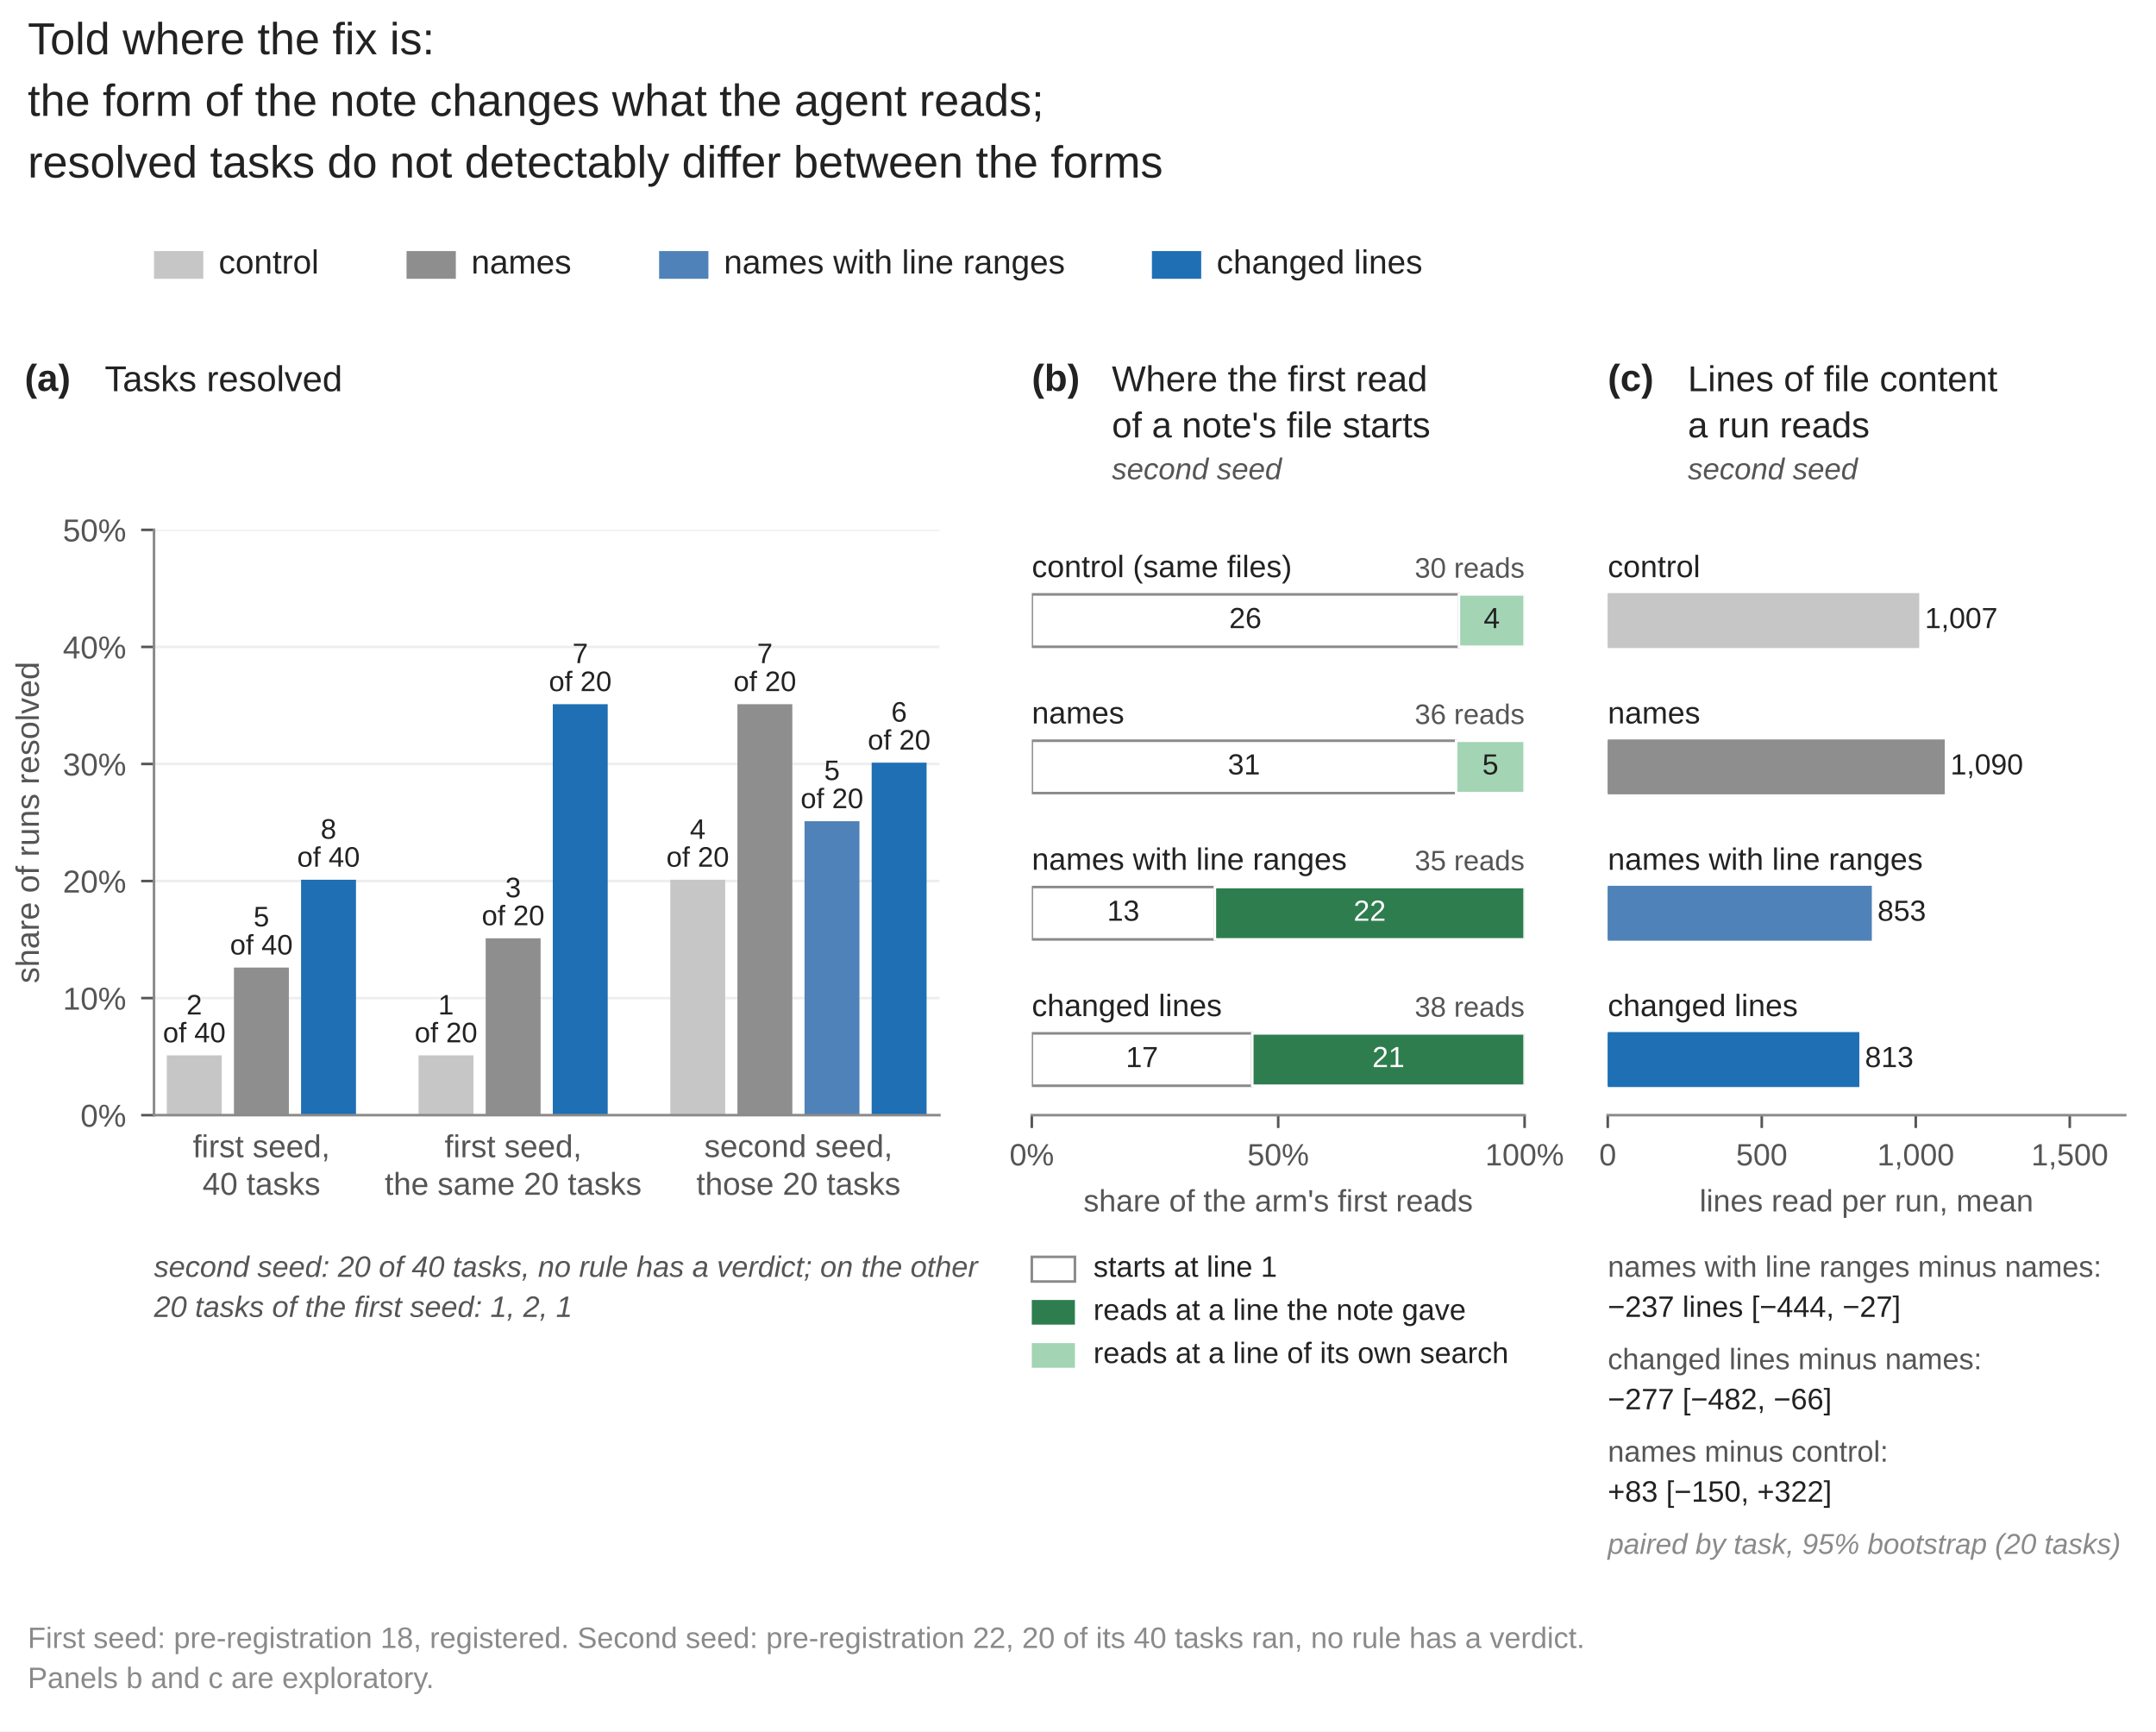
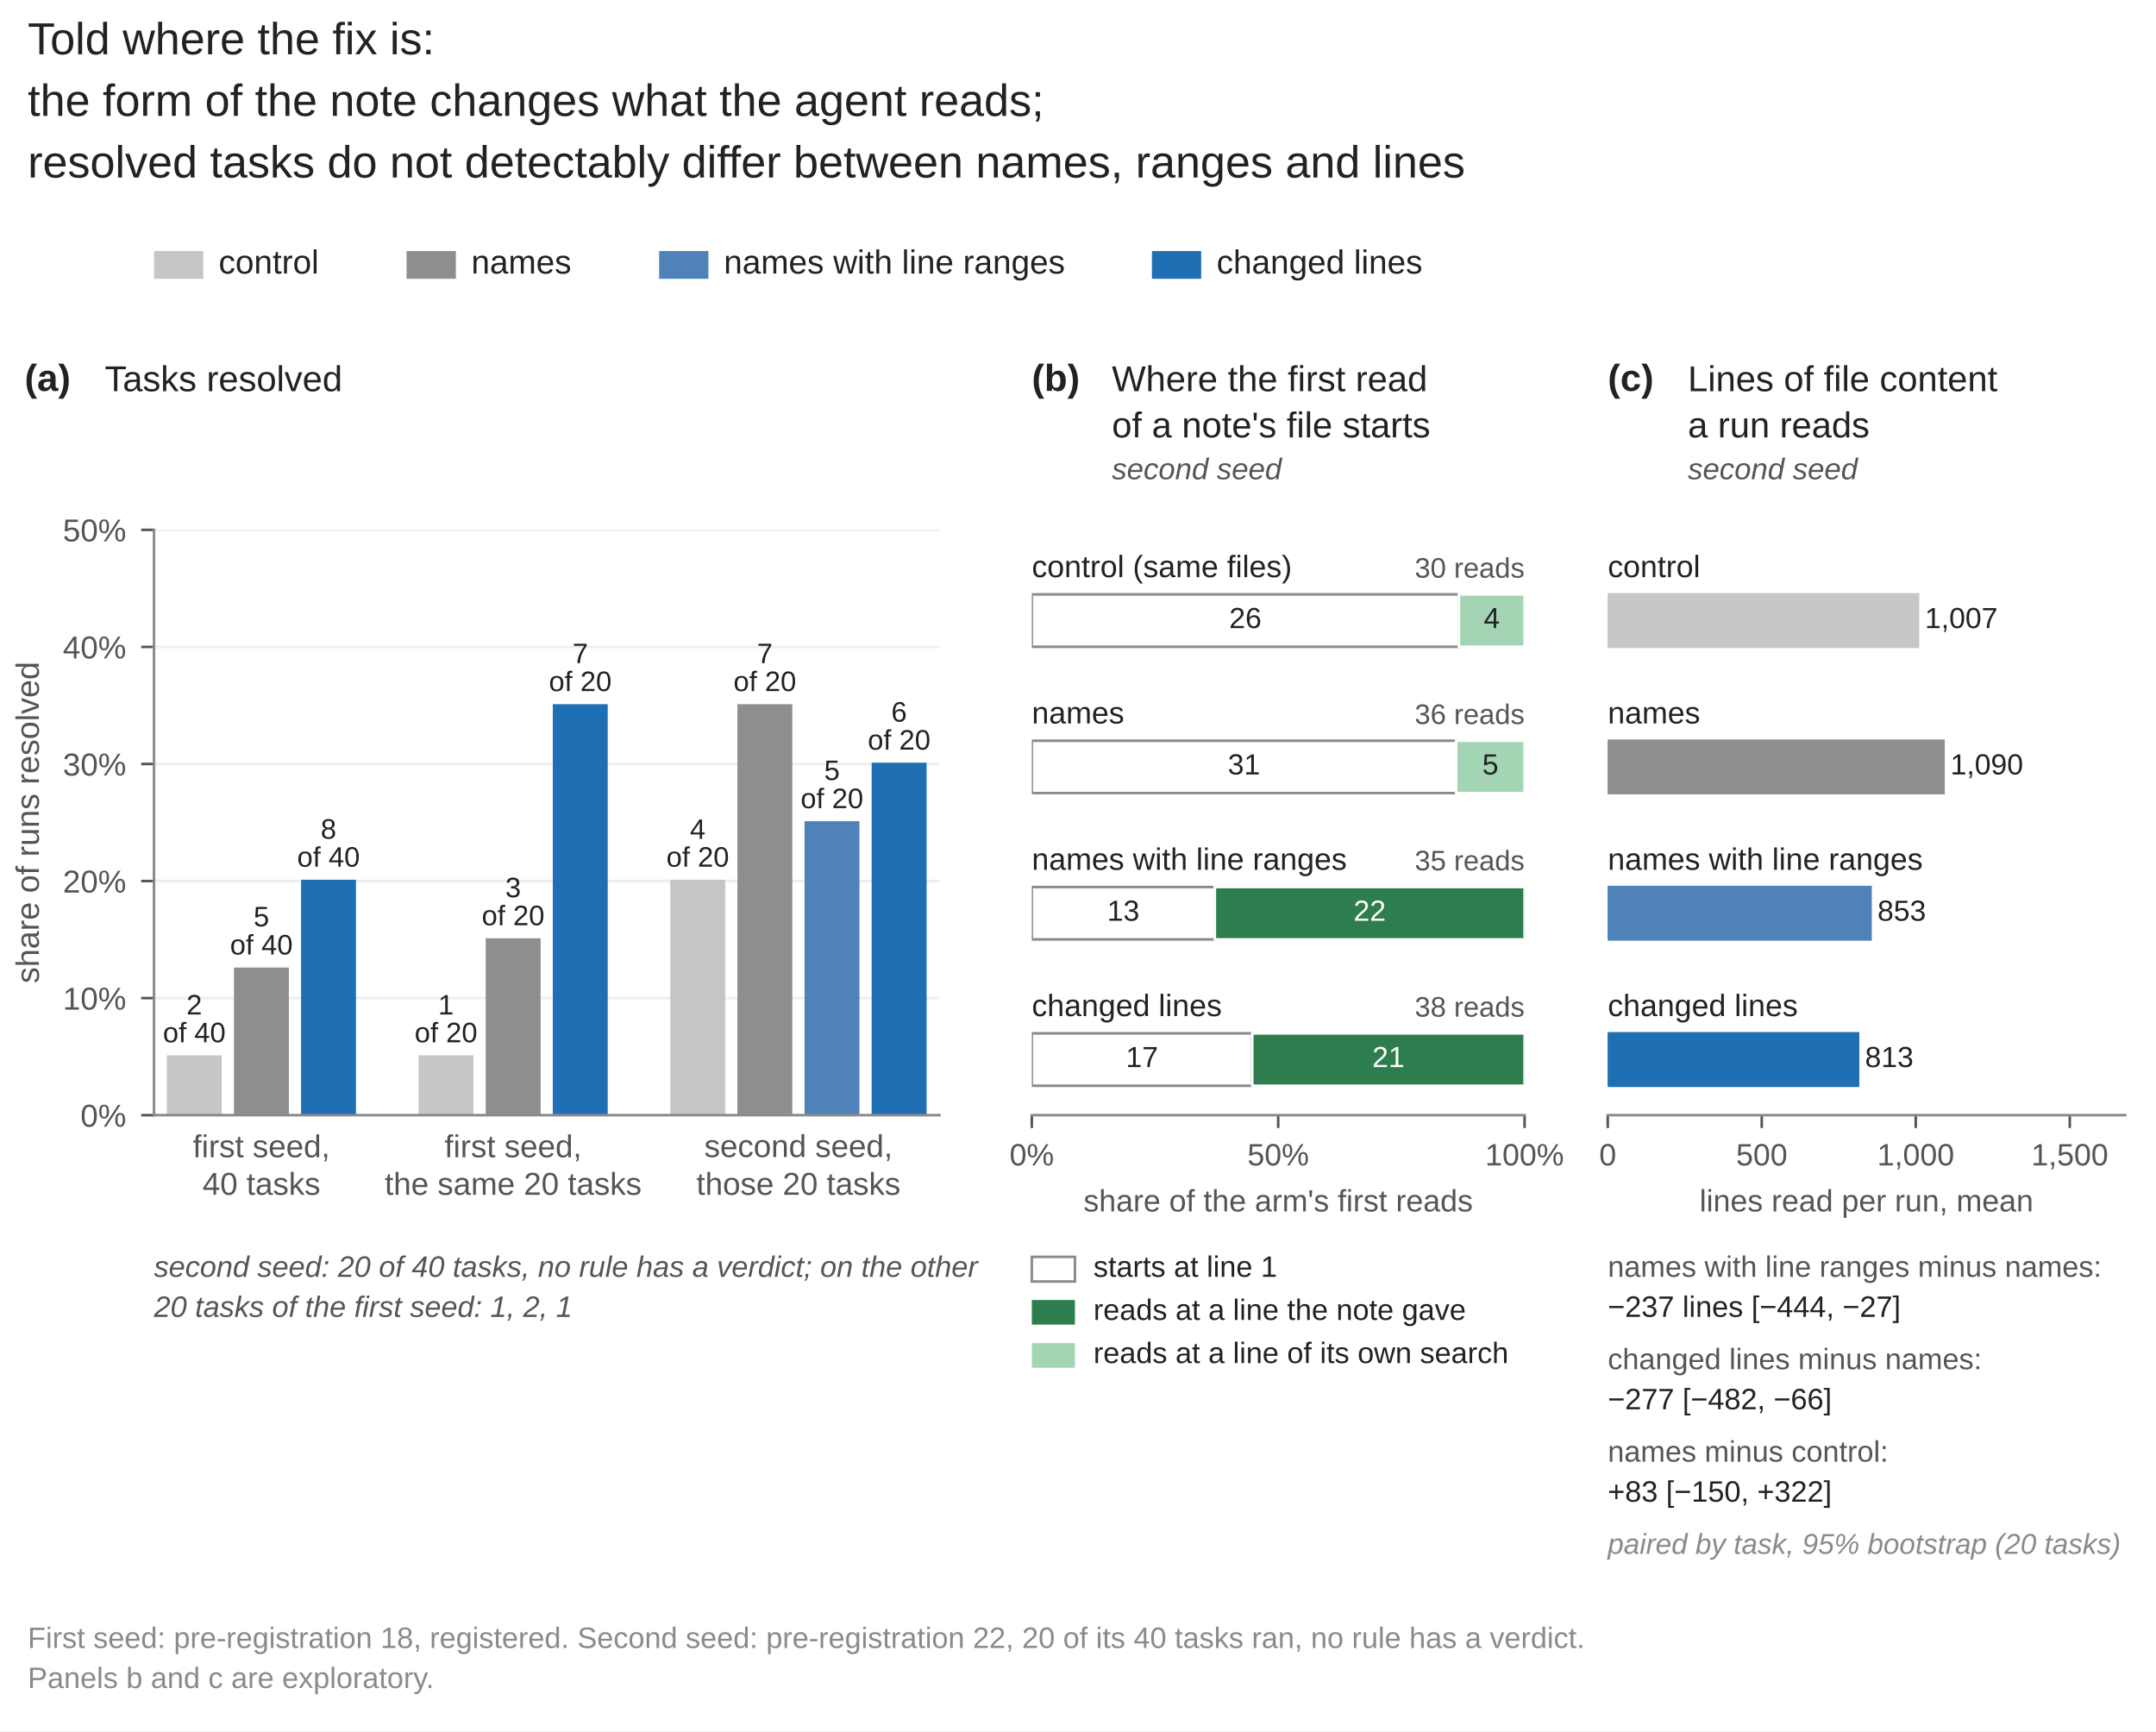
<svg xmlns="http://www.w3.org/2000/svg" xmlns:xlink="http://www.w3.org/1999/xlink" width="504pt" height="404.64pt" viewBox="0 0 504 404.64" version="1.1">
  <defs>
    <style type="text/css">*{stroke-linejoin: round; stroke-linecap: butt}</style>
  </defs>
  <g id="figure_1">
    <g id="patch_1">
      <path d="M 0 404.64  L 504 404.64  L 504 0  L 0 0  z " style="fill: #ffffff" />
    </g>
    <g id="axes_1">
      <g id="patch_2">
-         <path d="M 36 58.68  L 47.52 58.68  L 47.52 65.16  L 36 65.16  z " clip-path="url(#p96b8219323)" style="fill: #c6c6c6" />
+         <path d="M 36 58.68  L 47.52 58.68  L 47.52 65.16  L 36 65.16  z " clip-path="url(#p966fe14a91)" style="fill: #c6c6c6" />
      </g>
      <g id="patch_3">
-         <path d="M 95.04 58.68  L 106.56 58.68  L 106.56 65.16  L 95.04 65.16  z " clip-path="url(#p96b8219323)" style="fill: #8e8e8e" />
+         <path d="M 95.04 58.68  L 106.56 58.68  L 106.56 65.16  L 95.04 65.16  z " clip-path="url(#p966fe14a91)" style="fill: #8e8e8e" />
      </g>
      <g id="patch_4">
-         <path d="M 154.08 58.68  L 165.6 58.68  L 165.6 65.16  L 154.08 65.16  z " clip-path="url(#p96b8219323)" style="fill: #4f82b8" />
+         <path d="M 154.08 58.68  L 165.6 58.68  L 165.6 65.16  L 154.08 65.16  z " clip-path="url(#p966fe14a91)" style="fill: #4f82b8" />
      </g>
      <g id="patch_5">
-         <path d="M 269.28 58.68  L 280.8 58.68  L 280.8 65.16  L 269.28 65.16  z " clip-path="url(#p96b8219323)" style="fill: #1f6fb4" />
+         <path d="M 269.28 58.68  L 280.8 58.68  L 280.8 65.16  L 269.28 65.16  z " clip-path="url(#p966fe14a91)" style="fill: #1f6fb4" />
      </g>
      <g id="patch_6">
-         <path d="M 241.2 293.76  L 251.28 293.76  L 251.28 299.52  L 241.2 299.52  z " clip-path="url(#p96b8219323)" style="fill: #ffffff; stroke: #8a8a8a; stroke-width: 0.6; stroke-linejoin: miter" />
+         <path d="M 241.2 293.76  L 251.28 293.76  L 251.28 299.52  L 241.2 299.52  z " clip-path="url(#p966fe14a91)" style="fill: #ffffff; stroke: #8a8a8a; stroke-width: 0.6; stroke-linejoin: miter" />
      </g>
      <g id="patch_7">
-         <path d="M 241.2 303.84  L 251.28 303.84  L 251.28 309.6  L 241.2 309.6  z " clip-path="url(#p96b8219323)" style="fill: #2e7d4f" />
+         <path d="M 241.2 303.84  L 251.28 303.84  L 251.28 309.6  L 241.2 309.6  z " clip-path="url(#p966fe14a91)" style="fill: #2e7d4f" />
      </g>
      <g id="patch_8">
-         <path d="M 241.2 313.92  L 251.28 313.92  L 251.28 319.68  L 241.2 319.68  z " clip-path="url(#p96b8219323)" style="fill: #a3d4b4" />
+         <path d="M 241.2 313.92  L 251.28 313.92  L 251.28 319.68  L 241.2 319.68  z " clip-path="url(#p966fe14a91)" style="fill: #a3d4b4" />
      </g>
      <g id="text_1">
        <text style="font-size: 10.5px; font-family: 'Arial', 'Helvetica', 'DejaVu Sans', sans-serif; text-anchor: start; fill: #222222" x="6.48" y="12.684" transform="rotate(-0 6.48 12.68429)">Told where the fix is:</text>
      </g>
      <g id="text_2">
        <text style="font-size: 10.5px; font-family: 'Arial', 'Helvetica', 'DejaVu Sans', sans-serif; text-anchor: start; fill: #222222" x="6.48" y="27.084" transform="rotate(-0 6.48 27.08429)">the form of the note changes what the agent reads;</text>
      </g>
      <g id="text_3">
-         <text style="font-size: 10.5px; font-family: 'Arial', 'Helvetica', 'DejaVu Sans', sans-serif; text-anchor: start; fill: #222222" x="6.48" y="41.484" transform="rotate(-0 6.48 41.48429)">resolved tasks do not detectably differ between the forms</text>
+         <text style="font-size: 10.5px; font-family: 'Arial', 'Helvetica', 'DejaVu Sans', sans-serif; text-anchor: start; fill: #222222" x="6.48" y="41.484" transform="rotate(-0 6.48 41.48429)">resolved tasks do not detectably differ between names, ranges and lines</text>
      </g>
      <g id="text_4">
        <text style="font-size: 7.8px; font-family: 'Arial', 'Helvetica', 'DejaVu Sans', sans-serif; text-anchor: start; fill: #222222" x="51.12" y="63.939" transform="rotate(-0 51.12 63.93856)">control</text>
      </g>
      <g id="text_5">
        <text style="font-size: 7.8px; font-family: 'Arial', 'Helvetica', 'DejaVu Sans', sans-serif; text-anchor: start; fill: #222222" x="110.16" y="63.939" transform="rotate(-0 110.16 63.93856)">names</text>
      </g>
      <g id="text_6">
        <text style="font-size: 7.8px; font-family: 'Arial', 'Helvetica', 'DejaVu Sans', sans-serif; text-anchor: start; fill: #222222" x="169.2" y="63.938" transform="rotate(-0 169.2 63.93848)">names with line ranges</text>
      </g>
      <g id="text_7">
        <text style="font-size: 7.8px; font-family: 'Arial', 'Helvetica', 'DejaVu Sans', sans-serif; text-anchor: start; fill: #222222" x="284.4" y="63.938" transform="rotate(-0 284.4 63.93848)">changed lines</text>
      </g>
      <g id="text_8">
        <text style="font-weight: 700; font-size: 8.8px; font-family: 'Arial', 'Helvetica', 'DejaVu Sans', sans-serif; text-anchor: start; fill: #222222" x="5.76" y="91.367" transform="rotate(-0 5.76 91.36664)">(a)</text>
      </g>
      <g id="text_9">
        <text style="font-size: 8.4px; font-family: 'Arial', 'Helvetica', 'DejaVu Sans', sans-serif; text-anchor: start; fill: #222222" x="24.48" y="91.435" transform="rotate(-0 24.48 91.43543)">Tasks resolved</text>
      </g>
      <g id="text_10">
        <text style="font-weight: 700; font-size: 8.8px; font-family: 'Arial', 'Helvetica', 'DejaVu Sans', sans-serif; text-anchor: start; fill: #222222" x="241.2" y="91.367" transform="rotate(-0 241.2 91.36664)">(b)</text>
      </g>
      <g id="text_11">
        <text style="font-size: 8.4px; font-family: 'Arial', 'Helvetica', 'DejaVu Sans', sans-serif; text-anchor: start; fill: #222222" x="259.92" y="91.435" transform="rotate(-0 259.92 91.43543)">Where the first read</text>
      </g>
      <g id="text_12">
        <text style="font-size: 8.4px; font-family: 'Arial', 'Helvetica', 'DejaVu Sans', sans-serif; text-anchor: start; fill: #222222" x="259.92" y="102.235" transform="rotate(-0 259.92 102.2354)">of a note's file starts</text>
      </g>
      <g id="text_13">
        <text style="font-style: italic; font-size: 7px; font-family: 'Arial', 'Helvetica', 'DejaVu Sans', sans-serif; text-anchor: start; fill: #555555" x="259.92" y="112.016" transform="rotate(-0 259.92 112.0162)">second seed</text>
      </g>
      <g id="text_14">
        <text style="font-weight: 700; font-size: 8.8px; font-family: 'Arial', 'Helvetica', 'DejaVu Sans', sans-serif; text-anchor: start; fill: #222222" x="375.84" y="91.367" transform="rotate(-0 375.84 91.36664)">(c)</text>
      </g>
      <g id="text_15">
        <text style="font-size: 8.4px; font-family: 'Arial', 'Helvetica', 'DejaVu Sans', sans-serif; text-anchor: start; fill: #222222" x="394.56" y="91.435" transform="rotate(-0 394.56 91.43543)">Lines of file content</text>
      </g>
      <g id="text_16">
        <text style="font-size: 8.4px; font-family: 'Arial', 'Helvetica', 'DejaVu Sans', sans-serif; text-anchor: start; fill: #222222" x="394.56" y="102.235" transform="rotate(-0 394.56 102.2354)">a run reads</text>
      </g>
      <g id="text_17">
        <text style="font-style: italic; font-size: 7px; font-family: 'Arial', 'Helvetica', 'DejaVu Sans', sans-serif; text-anchor: start; fill: #555555" x="394.56" y="112.016" transform="rotate(-0 394.56 112.0162)">second seed</text>
      </g>
      <g id="text_18">
        <text style="font-style: italic; font-size: 6.9px; font-family: 'Arial', 'Helvetica', 'DejaVu Sans', sans-serif; text-anchor: start; fill: #555555" x="36" y="298.436" transform="rotate(-0 36 298.4358)">second seed: 20 of 40 tasks, no rule has a verdict; on the other</text>
      </g>
      <g id="text_19">
        <text style="font-style: italic; font-size: 6.9px; font-family: 'Arial', 'Helvetica', 'DejaVu Sans', sans-serif; text-anchor: start; fill: #555555" x="36" y="307.796" transform="rotate(-0 36 307.7958)">20 tasks of the first seed: 1, 2, 1</text>
      </g>
      <g id="text_20">
        <text style="font-size: 7.2px; font-family: 'Arial', 'Helvetica', 'DejaVu Sans', sans-serif; text-anchor: start; fill: #222222" x="241.2" y="134.889" transform="rotate(-0 241.2 134.8886)">control (same files)</text>
      </g>
      <g id="text_21">
        <text style="font-size: 6.6px; font-family: 'Arial', 'Helvetica', 'DejaVu Sans', sans-serif; text-anchor: end; fill: #555555" x="356.4" y="135.015" transform="rotate(-0 356.4 135.015)">30 reads</text>
      </g>
      <g id="text_22">
        <text style="font-size: 7.2px; font-family: 'Arial', 'Helvetica', 'DejaVu Sans', sans-serif; text-anchor: start; fill: #222222" x="241.2" y="169.089" transform="rotate(-0 241.2 169.0888)">names</text>
      </g>
      <g id="text_23">
        <text style="font-size: 6.6px; font-family: 'Arial', 'Helvetica', 'DejaVu Sans', sans-serif; text-anchor: end; fill: #555555" x="356.4" y="169.215" transform="rotate(-0 356.4 169.215)">36 reads</text>
      </g>
      <g id="text_24">
        <text style="font-size: 7.2px; font-family: 'Arial', 'Helvetica', 'DejaVu Sans', sans-serif; text-anchor: start; fill: #222222" x="241.2" y="203.289" transform="rotate(-0 241.2 203.2886)">names with line ranges</text>
      </g>
      <g id="text_25">
        <text style="font-size: 6.6px; font-family: 'Arial', 'Helvetica', 'DejaVu Sans', sans-serif; text-anchor: end; fill: #555555" x="356.4" y="203.415" transform="rotate(-0 356.4 203.415)">35 reads</text>
      </g>
      <g id="text_26">
        <text style="font-size: 7.2px; font-family: 'Arial', 'Helvetica', 'DejaVu Sans', sans-serif; text-anchor: start; fill: #222222" x="241.2" y="237.489" transform="rotate(-0 241.2 237.4886)">changed lines</text>
      </g>
      <g id="text_27">
        <text style="font-size: 6.6px; font-family: 'Arial', 'Helvetica', 'DejaVu Sans', sans-serif; text-anchor: end; fill: #555555" x="356.4" y="237.615" transform="rotate(-0 356.4 237.615)">38 reads</text>
      </g>
      <g id="text_28">
        <text style="font-size: 6.9px; font-family: 'Arial', 'Helvetica', 'DejaVu Sans', sans-serif; text-anchor: start; fill: #222222" x="255.6" y="298.426" transform="rotate(-0 255.6 298.4256)">starts at line 1</text>
      </g>
      <g id="text_29">
        <text style="font-size: 6.9px; font-family: 'Arial', 'Helvetica', 'DejaVu Sans', sans-serif; text-anchor: start; fill: #222222" x="255.6" y="308.506" transform="rotate(-0 255.6 308.5056)">reads at a line the note gave</text>
      </g>
      <g id="text_30">
        <text style="font-size: 6.9px; font-family: 'Arial', 'Helvetica', 'DejaVu Sans', sans-serif; text-anchor: start; fill: #222222" x="255.6" y="318.586" transform="rotate(-0 255.6 318.5856)">reads at a line of its own search</text>
      </g>
      <g id="text_31">
        <text style="font-size: 7.2px; font-family: 'Arial', 'Helvetica', 'DejaVu Sans', sans-serif; text-anchor: start; fill: #222222" x="375.84" y="134.889" transform="rotate(-0 375.84 134.8888)">control</text>
      </g>
      <g id="text_32">
        <text style="font-size: 7.2px; font-family: 'Arial', 'Helvetica', 'DejaVu Sans', sans-serif; text-anchor: start; fill: #222222" x="375.84" y="169.089" transform="rotate(-0 375.84 169.0888)">names</text>
      </g>
      <g id="text_33">
        <text style="font-size: 7.2px; font-family: 'Arial', 'Helvetica', 'DejaVu Sans', sans-serif; text-anchor: start; fill: #222222" x="375.84" y="203.289" transform="rotate(-0 375.84 203.2886)">names with line ranges</text>
      </g>
      <g id="text_34">
        <text style="font-size: 7.2px; font-family: 'Arial', 'Helvetica', 'DejaVu Sans', sans-serif; text-anchor: start; fill: #222222" x="375.84" y="237.489" transform="rotate(-0 375.84 237.4886)">changed lines</text>
      </g>
      <g id="text_35">
        <text style="font-size: 6.9px; font-family: 'Arial', 'Helvetica', 'DejaVu Sans', sans-serif; text-anchor: start; fill: #555555" x="375.84" y="298.426" transform="rotate(-0 375.84 298.4256)">names with line ranges minus names:</text>
      </g>
      <g id="text_36">
        <text style="font-size: 6.9px; font-family: 'Arial', 'Helvetica', 'DejaVu Sans', sans-serif; text-anchor: start; fill: #222222" x="375.84" y="307.786" transform="rotate(-0 375.84 307.7856)">−237 lines [−444, −27]</text>
      </g>
      <g id="text_37">
        <text style="font-size: 6.9px; font-family: 'Arial', 'Helvetica', 'DejaVu Sans', sans-serif; text-anchor: start; fill: #555555" x="375.84" y="320.026" transform="rotate(-0 375.84 320.0256)">changed lines minus names:</text>
      </g>
      <g id="text_38">
        <text style="font-size: 6.9px; font-family: 'Arial', 'Helvetica', 'DejaVu Sans', sans-serif; text-anchor: start; fill: #222222" x="375.84" y="329.386" transform="rotate(-0 375.84 329.3856)">−277 [−482, −66]</text>
      </g>
      <g id="text_39">
        <text style="font-size: 6.9px; font-family: 'Arial', 'Helvetica', 'DejaVu Sans', sans-serif; text-anchor: start; fill: #555555" x="375.84" y="341.626" transform="rotate(-0 375.84 341.6256)">names minus control:</text>
      </g>
      <g id="text_40">
        <text style="font-size: 6.9px; font-family: 'Arial', 'Helvetica', 'DejaVu Sans', sans-serif; text-anchor: start; fill: #222222" x="375.84" y="350.986" transform="rotate(-0 375.84 350.9856)">+83 [−150, +322]</text>
      </g>
      <g id="text_41">
        <text style="font-style: italic; font-size: 6.7px; font-family: 'Arial', 'Helvetica', 'DejaVu Sans', sans-serif; text-anchor: start; fill: #8a8a8a" x="375.84" y="363.174" transform="rotate(-0 375.84 363.1738)">paired by task, 95% bootstrap (20 tasks)</text>
      </g>
      <g id="text_42">
        <text style="font-size: 6.9px; font-family: 'Arial', 'Helvetica', 'DejaVu Sans', sans-serif; text-anchor: start; fill: #8a8a8a" x="6.48" y="385.183" transform="rotate(-0 6.48 385.1834)">First seed: pre-registration 18, registered. Second seed: pre-registration 22, 20 of its 40 tasks ran, no rule has a verdict.</text>
      </g>
      <g id="text_43">
        <text style="font-size: 6.9px; font-family: 'Arial', 'Helvetica', 'DejaVu Sans', sans-serif; text-anchor: start; fill: #8a8a8a" x="6.48" y="394.543" transform="rotate(-0 6.48 394.5434)">Panels b and c are exploratory.</text>
      </g>
    </g>
    <g id="axes_2">
      <g id="patch_9">
        <path d="M 36 260.64  L 219.6 260.64  L 219.6 123.84  L 36 123.84  L 36 260.64  z " style="fill: none" />
      </g>
      <g id="matplotlib.axis_1">
        <g id="xtick_1">
          <g id="line2d_1" />
          <g id="text_44">
            <text style="font-size: 7.4px; font-family: 'Arial', 'Helvetica', 'DejaVu Sans', sans-serif; fill: #555555" transform="translate(45.06935 270.4765)">first seed,</text>
            <text style="font-size: 7.4px; font-family: 'Arial', 'Helvetica', 'DejaVu Sans', sans-serif; fill: #555555" transform="translate(47.32924 279.2548)">40 tasks</text>
          </g>
        </g>
        <g id="xtick_2">
          <g id="line2d_2" />
          <g id="text_45">
            <text style="font-size: 7.4px; font-family: 'Arial', 'Helvetica', 'DejaVu Sans', sans-serif; fill: #555555" transform="translate(103.9155 270.4765)">first seed,</text>
            <text style="font-size: 7.4px; font-family: 'Arial', 'Helvetica', 'DejaVu Sans', sans-serif; fill: #555555" transform="translate(89.9295 279.2548)">the same 20 tasks</text>
          </g>
        </g>
        <g id="xtick_3">
          <g id="line2d_3" />
          <g id="text_46">
            <text style="font-size: 7.4px; font-family: 'Arial', 'Helvetica', 'DejaVu Sans', sans-serif; fill: #555555" transform="translate(164.6375 270.4314)">second seed,</text>
            <text style="font-size: 7.4px; font-family: 'Arial', 'Helvetica', 'DejaVu Sans', sans-serif; fill: #555555" transform="translate(162.7892 279.2548)">those 20 tasks</text>
          </g>
        </g>
      </g>
      <g id="matplotlib.axis_2">
        <g id="ytick_1">
          <g id="line2d_4">
-             <path d="M 36 260.64  L 219.6 260.64  " clip-path="url(#pcc90239b1a)" style="fill: none; stroke: #eeeeee; stroke-width: 0.6; stroke-linecap: square" />
+             <path d="M 36 260.64  L 219.6 260.64  " clip-path="url(#p82ff43e29d)" style="fill: none; stroke: #eeeeee; stroke-width: 0.6; stroke-linecap: square" />
          </g>
          <g id="line2d_5">
            <defs>
-               <path id="maf6a633be4" d="M 0 0  L -3 0  " style="stroke: #555555; stroke-width: 0.6" />
+               <path id="m08855a0a91" d="M 0 0  L -3 0  " style="stroke: #555555; stroke-width: 0.6" />
            </defs>
            <g>
-               <use xlink:href="#maf6a633be4" x="36" y="260.64" style="fill: #555555; stroke: #555555; stroke-width: 0.6" />
+               <use xlink:href="#m08855a0a91" x="36" y="260.64" style="fill: #555555; stroke: #555555; stroke-width: 0.6" />
            </g>
          </g>
          <g id="text_47">
            <text style="font-size: 7.4px; font-family: 'Arial', 'Helvetica', 'DejaVu Sans', sans-serif; text-anchor: end; fill: #555555" x="29.5" y="263.334" transform="rotate(-0 29.5 263.3337)">0%</text>
          </g>
        </g>
        <g id="ytick_2">
          <g id="line2d_6">
-             <path d="M 36 233.28  L 219.6 233.28  " clip-path="url(#pcc90239b1a)" style="fill: none; stroke: #eeeeee; stroke-width: 0.6; stroke-linecap: square" />
+             <path d="M 36 233.28  L 219.6 233.28  " clip-path="url(#p82ff43e29d)" style="fill: none; stroke: #eeeeee; stroke-width: 0.6; stroke-linecap: square" />
          </g>
          <g id="line2d_7">
            <g>
-               <use xlink:href="#maf6a633be4" x="36" y="233.28" style="fill: #555555; stroke: #555555; stroke-width: 0.6" />
+               <use xlink:href="#m08855a0a91" x="36" y="233.28" style="fill: #555555; stroke: #555555; stroke-width: 0.6" />
            </g>
          </g>
          <g id="text_48">
            <text style="font-size: 7.4px; font-family: 'Arial', 'Helvetica', 'DejaVu Sans', sans-serif; text-anchor: end; fill: #555555" x="29.5" y="235.974" transform="rotate(-0 29.5 235.9737)">10%</text>
          </g>
        </g>
        <g id="ytick_3">
          <g id="line2d_8">
-             <path d="M 36 205.92  L 219.6 205.92  " clip-path="url(#pcc90239b1a)" style="fill: none; stroke: #eeeeee; stroke-width: 0.6; stroke-linecap: square" />
+             <path d="M 36 205.92  L 219.6 205.92  " clip-path="url(#p82ff43e29d)" style="fill: none; stroke: #eeeeee; stroke-width: 0.6; stroke-linecap: square" />
          </g>
          <g id="line2d_9">
            <g>
-               <use xlink:href="#maf6a633be4" x="36" y="205.92" style="fill: #555555; stroke: #555555; stroke-width: 0.6" />
+               <use xlink:href="#m08855a0a91" x="36" y="205.92" style="fill: #555555; stroke: #555555; stroke-width: 0.6" />
            </g>
          </g>
          <g id="text_49">
            <text style="font-size: 7.4px; font-family: 'Arial', 'Helvetica', 'DejaVu Sans', sans-serif; text-anchor: end; fill: #555555" x="29.5" y="208.614" transform="rotate(-0 29.5 208.6137)">20%</text>
          </g>
        </g>
        <g id="ytick_4">
          <g id="line2d_10">
-             <path d="M 36 178.56  L 219.6 178.56  " clip-path="url(#pcc90239b1a)" style="fill: none; stroke: #eeeeee; stroke-width: 0.6; stroke-linecap: square" />
+             <path d="M 36 178.56  L 219.6 178.56  " clip-path="url(#p82ff43e29d)" style="fill: none; stroke: #eeeeee; stroke-width: 0.6; stroke-linecap: square" />
          </g>
          <g id="line2d_11">
            <g>
-               <use xlink:href="#maf6a633be4" x="36" y="178.56" style="fill: #555555; stroke: #555555; stroke-width: 0.6" />
+               <use xlink:href="#m08855a0a91" x="36" y="178.56" style="fill: #555555; stroke: #555555; stroke-width: 0.6" />
            </g>
          </g>
          <g id="text_50">
            <text style="font-size: 7.4px; font-family: 'Arial', 'Helvetica', 'DejaVu Sans', sans-serif; text-anchor: end; fill: #555555" x="29.5" y="181.254" transform="rotate(-0 29.5 181.2537)">30%</text>
          </g>
        </g>
        <g id="ytick_5">
          <g id="line2d_12">
-             <path d="M 36 151.2  L 219.6 151.2  " clip-path="url(#pcc90239b1a)" style="fill: none; stroke: #eeeeee; stroke-width: 0.6; stroke-linecap: square" />
+             <path d="M 36 151.2  L 219.6 151.2  " clip-path="url(#p82ff43e29d)" style="fill: none; stroke: #eeeeee; stroke-width: 0.6; stroke-linecap: square" />
          </g>
          <g id="line2d_13">
            <g>
-               <use xlink:href="#maf6a633be4" x="36" y="151.2" style="fill: #555555; stroke: #555555; stroke-width: 0.6" />
+               <use xlink:href="#m08855a0a91" x="36" y="151.2" style="fill: #555555; stroke: #555555; stroke-width: 0.6" />
            </g>
          </g>
          <g id="text_51">
            <text style="font-size: 7.4px; font-family: 'Arial', 'Helvetica', 'DejaVu Sans', sans-serif; text-anchor: end; fill: #555555" x="29.5" y="153.894" transform="rotate(-0 29.5 153.8937)">40%</text>
          </g>
        </g>
        <g id="ytick_6">
          <g id="line2d_14">
-             <path d="M 36 123.84  L 219.6 123.84  " clip-path="url(#pcc90239b1a)" style="fill: none; stroke: #eeeeee; stroke-width: 0.6; stroke-linecap: square" />
+             <path d="M 36 123.84  L 219.6 123.84  " clip-path="url(#p82ff43e29d)" style="fill: none; stroke: #eeeeee; stroke-width: 0.6; stroke-linecap: square" />
          </g>
          <g id="line2d_15">
            <g>
-               <use xlink:href="#maf6a633be4" x="36" y="123.84" style="fill: #555555; stroke: #555555; stroke-width: 0.6" />
+               <use xlink:href="#m08855a0a91" x="36" y="123.84" style="fill: #555555; stroke: #555555; stroke-width: 0.6" />
            </g>
          </g>
          <g id="text_52">
            <text style="font-size: 7.4px; font-family: 'Arial', 'Helvetica', 'DejaVu Sans', sans-serif; text-anchor: end; fill: #555555" x="29.5" y="126.534" transform="rotate(-0 29.5 126.5337)">50%</text>
          </g>
        </g>
        <g id="text_53">
          <text style="font-size: 7.6px; font-family: 'Arial', 'Helvetica', 'DejaVu Sans', sans-serif; text-anchor: middle; fill: #555555" x="9.09" y="192.24" transform="rotate(-90 9.09018 192.24)">share of runs resolved</text>
        </g>
      </g>
      <g id="patch_10">
-         <path d="M 39.295 260.64  L 51.535 260.64  L 51.535 246.96  L 39.295 246.96  z " clip-path="url(#pcc90239b1a)" style="fill: #c6c6c6; stroke: #c6c6c6; stroke-width: 0.6; stroke-linejoin: miter" />
+         <path d="M 39.295 260.64  L 51.535 260.64  L 51.535 246.96  L 39.295 246.96  z " clip-path="url(#p82ff43e29d)" style="fill: #c6c6c6; stroke: #c6c6c6; stroke-width: 0.6; stroke-linejoin: miter" />
      </g>
      <g id="patch_11">
-         <path d="M 54.988 260.64  L 67.228 260.64  L 67.228 226.44  L 54.988 226.44  z " clip-path="url(#pcc90239b1a)" style="fill: #8e8e8e; stroke: #8e8e8e; stroke-width: 0.6; stroke-linejoin: miter" />
+         <path d="M 54.988 260.64  L 67.228 260.64  L 67.228 226.44  L 54.988 226.44  z " clip-path="url(#p82ff43e29d)" style="fill: #8e8e8e; stroke: #8e8e8e; stroke-width: 0.6; stroke-linejoin: miter" />
      </g>
      <g id="patch_12">
-         <path d="M 70.68 260.64  L 82.92 260.64  L 82.92 205.92  L 70.68 205.92  z " clip-path="url(#pcc90239b1a)" style="fill: #1f6fb4; stroke: #1f6fb4; stroke-width: 0.6; stroke-linejoin: miter" />
+         <path d="M 70.68 260.64  L 82.92 260.64  L 82.92 205.92  L 70.68 205.92  z " clip-path="url(#p82ff43e29d)" style="fill: #1f6fb4; stroke: #1f6fb4; stroke-width: 0.6; stroke-linejoin: miter" />
      </g>
      <g id="patch_13">
-         <path d="M 98.142 260.64  L 110.382 260.64  L 110.382 246.96  L 98.142 246.96  z " clip-path="url(#pcc90239b1a)" style="fill: #c6c6c6; stroke: #c6c6c6; stroke-width: 0.6; stroke-linejoin: miter" />
+         <path d="M 98.142 260.64  L 110.382 260.64  L 110.382 246.96  L 98.142 246.96  z " clip-path="url(#p82ff43e29d)" style="fill: #c6c6c6; stroke: #c6c6c6; stroke-width: 0.6; stroke-linejoin: miter" />
      </g>
      <g id="patch_14">
-         <path d="M 113.834 260.64  L 126.074 260.64  L 126.074 219.6  L 113.834 219.6  z " clip-path="url(#pcc90239b1a)" style="fill: #8e8e8e; stroke: #8e8e8e; stroke-width: 0.6; stroke-linejoin: miter" />
+         <path d="M 113.834 260.64  L 126.074 260.64  L 126.074 219.6  L 113.834 219.6  z " clip-path="url(#p82ff43e29d)" style="fill: #8e8e8e; stroke: #8e8e8e; stroke-width: 0.6; stroke-linejoin: miter" />
      </g>
      <g id="patch_15">
-         <path d="M 129.526 260.64  L 141.766 260.64  L 141.766 164.88  L 129.526 164.88  z " clip-path="url(#pcc90239b1a)" style="fill: #1f6fb4; stroke: #1f6fb4; stroke-width: 0.6; stroke-linejoin: miter" />
+         <path d="M 129.526 260.64  L 141.766 260.64  L 141.766 164.88  L 129.526 164.88  z " clip-path="url(#p82ff43e29d)" style="fill: #1f6fb4; stroke: #1f6fb4; stroke-width: 0.6; stroke-linejoin: miter" />
      </g>
      <g id="patch_16">
-         <path d="M 156.988 260.64  L 169.228 260.64  L 169.228 205.92  L 156.988 205.92  z " clip-path="url(#pcc90239b1a)" style="fill: #c6c6c6; stroke: #c6c6c6; stroke-width: 0.6; stroke-linejoin: miter" />
+         <path d="M 156.988 260.64  L 169.228 260.64  L 169.228 205.92  L 156.988 205.92  z " clip-path="url(#p82ff43e29d)" style="fill: #c6c6c6; stroke: #c6c6c6; stroke-width: 0.6; stroke-linejoin: miter" />
      </g>
      <g id="patch_17">
-         <path d="M 172.68 260.64  L 184.92 260.64  L 184.92 164.88  L 172.68 164.88  z " clip-path="url(#pcc90239b1a)" style="fill: #8e8e8e; stroke: #8e8e8e; stroke-width: 0.6; stroke-linejoin: miter" />
+         <path d="M 172.68 260.64  L 184.92 260.64  L 184.92 164.88  L 172.68 164.88  z " clip-path="url(#p82ff43e29d)" style="fill: #8e8e8e; stroke: #8e8e8e; stroke-width: 0.6; stroke-linejoin: miter" />
      </g>
      <g id="patch_18">
-         <path d="M 188.372 260.64  L 200.612 260.64  L 200.612 192.24  L 188.372 192.24  z " clip-path="url(#pcc90239b1a)" style="fill: #4f82b8; stroke: #4f82b8; stroke-width: 0.6; stroke-linejoin: miter" />
+         <path d="M 188.372 260.64  L 200.612 260.64  L 200.612 192.24  L 188.372 192.24  z " clip-path="url(#p82ff43e29d)" style="fill: #4f82b8; stroke: #4f82b8; stroke-width: 0.6; stroke-linejoin: miter" />
      </g>
      <g id="patch_19">
-         <path d="M 204.065 260.64  L 216.305 260.64  L 216.305 178.56  L 204.065 178.56  z " clip-path="url(#pcc90239b1a)" style="fill: #1f6fb4; stroke: #1f6fb4; stroke-width: 0.6; stroke-linejoin: miter" />
+         <path d="M 204.065 260.64  L 216.305 260.64  L 216.305 178.56  L 204.065 178.56  z " clip-path="url(#p82ff43e29d)" style="fill: #1f6fb4; stroke: #1f6fb4; stroke-width: 0.6; stroke-linejoin: miter" />
      </g>
      <g id="patch_20">
        <path d="M 36 260.64  L 36 123.84  " style="fill: none; stroke: #8a8a8a; stroke-width: 0.6; stroke-linejoin: miter; stroke-linecap: square" />
      </g>
      <g id="patch_21">
        <path d="M 36 260.64  L 219.6 260.64  " style="fill: none; stroke: #8a8a8a; stroke-width: 0.6; stroke-linejoin: miter; stroke-linecap: square" />
      </g>
      <g id="text_54">
        <text style="font-size: 6.6px; font-family: 'Arial', 'Helvetica', 'DejaVu Sans', sans-serif; fill: #222222" transform="translate(43.58028 237.114)">2</text>
        <text style="font-size: 6.6px; font-family: 'Arial', 'Helvetica', 'DejaVu Sans', sans-serif; fill: #222222" transform="translate(38.07649 243.6079)">of 40</text>
      </g>
      <g id="text_55">
        <text style="font-size: 6.6px; font-family: 'Arial', 'Helvetica', 'DejaVu Sans', sans-serif; fill: #222222" transform="translate(59.27258 216.512)">5</text>
        <text style="font-size: 6.6px; font-family: 'Arial', 'Helvetica', 'DejaVu Sans', sans-serif; fill: #222222" transform="translate(53.7688 223.0879)">of 40</text>
      </g>
      <g id="text_56">
        <text style="font-size: 6.6px; font-family: 'Arial', 'Helvetica', 'DejaVu Sans', sans-serif; fill: #222222" transform="translate(74.96489 196.0338)">8</text>
        <text style="font-size: 6.6px; font-family: 'Arial', 'Helvetica', 'DejaVu Sans', sans-serif; fill: #222222" transform="translate(69.46111 202.5679)">of 40</text>
      </g>
      <g id="text_57">
        <text style="font-size: 6.6px; font-family: 'Arial', 'Helvetica', 'DejaVu Sans', sans-serif; fill: #222222" transform="translate(102.4264 237.114)">1</text>
        <text style="font-size: 6.6px; font-family: 'Arial', 'Helvetica', 'DejaVu Sans', sans-serif; fill: #222222" transform="translate(96.92265 243.6079)">of 20</text>
      </g>
      <g id="text_58">
        <text style="font-size: 6.6px; font-family: 'Arial', 'Helvetica', 'DejaVu Sans', sans-serif; fill: #222222" transform="translate(118.1187 209.7122)">3</text>
        <text style="font-size: 6.6px; font-family: 'Arial', 'Helvetica', 'DejaVu Sans', sans-serif; fill: #222222" transform="translate(112.615 216.2479)">of 20</text>
      </g>
      <g id="text_59">
        <text style="font-size: 6.6px; font-family: 'Arial', 'Helvetica', 'DejaVu Sans', sans-serif; fill: #222222" transform="translate(133.811 154.9938)">7</text>
        <text style="font-size: 6.6px; font-family: 'Arial', 'Helvetica', 'DejaVu Sans', sans-serif; fill: #222222" transform="translate(128.3073 161.5279)">of 20</text>
      </g>
      <g id="text_60">
        <text style="font-size: 6.6px; font-family: 'Arial', 'Helvetica', 'DejaVu Sans', sans-serif; fill: #222222" transform="translate(161.2726 196.0642)">4</text>
        <text style="font-size: 6.6px; font-family: 'Arial', 'Helvetica', 'DejaVu Sans', sans-serif; fill: #222222" transform="translate(155.7688 202.5679)">of 20</text>
      </g>
      <g id="text_61">
        <text style="font-size: 6.6px; font-family: 'Arial', 'Helvetica', 'DejaVu Sans', sans-serif; fill: #222222" transform="translate(176.9649 154.9938)">7</text>
        <text style="font-size: 6.6px; font-family: 'Arial', 'Helvetica', 'DejaVu Sans', sans-serif; fill: #222222" transform="translate(171.4611 161.5279)">of 20</text>
      </g>
      <g id="text_62">
        <text style="font-size: 6.6px; font-family: 'Arial', 'Helvetica', 'DejaVu Sans', sans-serif; fill: #222222" transform="translate(192.6572 182.312)">5</text>
        <text style="font-size: 6.6px; font-family: 'Arial', 'Helvetica', 'DejaVu Sans', sans-serif; fill: #222222" transform="translate(187.1534 188.8879)">of 20</text>
      </g>
      <g id="text_63">
        <text style="font-size: 6.6px; font-family: 'Arial', 'Helvetica', 'DejaVu Sans', sans-serif; fill: #222222" transform="translate(208.3495 168.6738)">6</text>
        <text style="font-size: 6.6px; font-family: 'Arial', 'Helvetica', 'DejaVu Sans', sans-serif; fill: #222222" transform="translate(202.8457 175.2079)">of 20</text>
      </g>
    </g>
    <g id="axes_3">
      <g id="patch_22">
        <path d="M 241.2 260.64  L 356.4 260.64  L 356.4 123.84  L 241.2 123.84  L 241.2 260.64  z " style="fill: none" />
      </g>
      <g id="matplotlib.axis_3">
        <g id="xtick_4">
          <g id="line2d_16">
            <defs>
-               <path id="m135c54644d" d="M 0 0  L 0 3  " style="stroke: #555555; stroke-width: 0.6" />
+               <path id="mf8aa761e4c" d="M 0 0  L 0 3  " style="stroke: #555555; stroke-width: 0.6" />
            </defs>
            <g>
-               <use xlink:href="#m135c54644d" x="241.2" y="260.64" style="fill: #555555; stroke: #555555; stroke-width: 0.6" />
+               <use xlink:href="#mf8aa761e4c" x="241.2" y="260.64" style="fill: #555555; stroke: #555555; stroke-width: 0.6" />
            </g>
          </g>
          <g id="text_64">
            <text style="font-size: 7.2px; font-family: 'Arial', 'Helvetica', 'DejaVu Sans', sans-serif; text-anchor: middle; fill: #555555" x="241.2" y="272.382" transform="rotate(-0 241.2 272.3818)">0%</text>
          </g>
        </g>
        <g id="xtick_5">
          <g id="line2d_17">
            <g>
-               <use xlink:href="#m135c54644d" x="298.8" y="260.64" style="fill: #555555; stroke: #555555; stroke-width: 0.6" />
+               <use xlink:href="#mf8aa761e4c" x="298.8" y="260.64" style="fill: #555555; stroke: #555555; stroke-width: 0.6" />
            </g>
          </g>
          <g id="text_65">
            <text style="font-size: 7.2px; font-family: 'Arial', 'Helvetica', 'DejaVu Sans', sans-serif; text-anchor: middle; fill: #555555" x="298.8" y="272.382" transform="rotate(-0 298.8 272.3818)">50%</text>
          </g>
        </g>
        <g id="xtick_6">
          <g id="line2d_18">
            <g>
-               <use xlink:href="#m135c54644d" x="356.4" y="260.64" style="fill: #555555; stroke: #555555; stroke-width: 0.6" />
+               <use xlink:href="#mf8aa761e4c" x="356.4" y="260.64" style="fill: #555555; stroke: #555555; stroke-width: 0.6" />
            </g>
          </g>
          <g id="text_66">
            <text style="font-size: 7.2px; font-family: 'Arial', 'Helvetica', 'DejaVu Sans', sans-serif; text-anchor: middle; fill: #555555" x="356.4" y="272.382" transform="rotate(-0 356.4 272.3818)">100%</text>
          </g>
        </g>
        <g id="text_67">
          <text style="font-size: 7.2px; font-family: 'Arial', 'Helvetica', 'DejaVu Sans', sans-serif; text-anchor: middle; fill: #555555" x="298.8" y="283.139" transform="rotate(-0 298.8 283.1388)">share of the arm's first reads</text>
        </g>
      </g>
      <g id="matplotlib.axis_4" />
      <g id="patch_23">
-         <path d="M 241.2 138.924  L 341.04 138.924  L 341.04 151.164  L 241.2 151.164  z " clip-path="url(#pad0dcc4887)" style="fill: #ffffff; stroke: #8a8a8a; stroke-width: 0.6; stroke-linejoin: miter" />
+         <path d="M 241.2 138.924  L 341.04 138.924  L 341.04 151.164  L 241.2 151.164  z " clip-path="url(#p779cb53db7)" style="fill: #ffffff; stroke: #8a8a8a; stroke-width: 0.6; stroke-linejoin: miter" />
      </g>
      <g id="patch_24">
-         <path d="M 341.04 138.924  L 356.4 138.924  L 356.4 151.164  L 341.04 151.164  z " clip-path="url(#pad0dcc4887)" style="fill: #a3d4b4; stroke: #ffffff; stroke-width: 0.6; stroke-linejoin: miter" />
+         <path d="M 341.04 138.924  L 356.4 138.924  L 356.4 151.164  L 341.04 151.164  z " clip-path="url(#p779cb53db7)" style="fill: #a3d4b4; stroke: #ffffff; stroke-width: 0.6; stroke-linejoin: miter" />
      </g>
      <g id="patch_25">
-         <path d="M 241.2 173.124  L 340.4 173.124  L 340.4 185.364  L 241.2 185.364  z " clip-path="url(#pad0dcc4887)" style="fill: #ffffff; stroke: #8a8a8a; stroke-width: 0.6; stroke-linejoin: miter" />
+         <path d="M 241.2 173.124  L 340.4 173.124  L 340.4 185.364  L 241.2 185.364  z " clip-path="url(#p779cb53db7)" style="fill: #ffffff; stroke: #8a8a8a; stroke-width: 0.6; stroke-linejoin: miter" />
      </g>
      <g id="patch_26">
-         <path d="M 340.4 173.124  L 356.4 173.124  L 356.4 185.364  L 340.4 185.364  z " clip-path="url(#pad0dcc4887)" style="fill: #a3d4b4; stroke: #ffffff; stroke-width: 0.6; stroke-linejoin: miter" />
+         <path d="M 340.4 173.124  L 356.4 173.124  L 356.4 185.364  L 340.4 185.364  z " clip-path="url(#p779cb53db7)" style="fill: #a3d4b4; stroke: #ffffff; stroke-width: 0.6; stroke-linejoin: miter" />
      </g>
      <g id="patch_27">
-         <path d="M 241.2 207.324  L 283.989 207.324  L 283.989 219.564  L 241.2 219.564  z " clip-path="url(#pad0dcc4887)" style="fill: #ffffff; stroke: #8a8a8a; stroke-width: 0.6; stroke-linejoin: miter" />
+         <path d="M 241.2 207.324  L 283.989 207.324  L 283.989 219.564  L 241.2 219.564  z " clip-path="url(#p779cb53db7)" style="fill: #ffffff; stroke: #8a8a8a; stroke-width: 0.6; stroke-linejoin: miter" />
      </g>
      <g id="patch_28">
-         <path d="M 283.989 207.324  L 356.4 207.324  L 356.4 219.564  L 283.989 219.564  z " clip-path="url(#pad0dcc4887)" style="fill: #2e7d4f; stroke: #ffffff; stroke-width: 0.6; stroke-linejoin: miter" />
+         <path d="M 283.989 207.324  L 356.4 207.324  L 356.4 219.564  L 283.989 219.564  z " clip-path="url(#p779cb53db7)" style="fill: #2e7d4f; stroke: #ffffff; stroke-width: 0.6; stroke-linejoin: miter" />
      </g>
      <g id="patch_29">
-         <path d="M 241.2 241.524  L 292.737 241.524  L 292.737 253.764  L 241.2 253.764  z " clip-path="url(#pad0dcc4887)" style="fill: #ffffff; stroke: #8a8a8a; stroke-width: 0.6; stroke-linejoin: miter" />
+         <path d="M 241.2 241.524  L 292.737 241.524  L 292.737 253.764  L 241.2 253.764  z " clip-path="url(#p779cb53db7)" style="fill: #ffffff; stroke: #8a8a8a; stroke-width: 0.6; stroke-linejoin: miter" />
      </g>
      <g id="patch_30">
-         <path d="M 292.737 241.524  L 356.4 241.524  L 356.4 253.764  L 292.737 253.764  z " clip-path="url(#pad0dcc4887)" style="fill: #2e7d4f; stroke: #ffffff; stroke-width: 0.6; stroke-linejoin: miter" />
+         <path d="M 292.737 241.524  L 356.4 241.524  L 356.4 253.764  L 292.737 253.764  z " clip-path="url(#p779cb53db7)" style="fill: #2e7d4f; stroke: #ffffff; stroke-width: 0.6; stroke-linejoin: miter" />
      </g>
      <g id="patch_31">
        <path d="M 241.2 260.64  L 356.4 260.64  " style="fill: none; stroke: #8a8a8a; stroke-width: 0.6; stroke-linejoin: miter; stroke-linecap: square" />
      </g>
      <g id="text_68">
        <text style="font-size: 6.8px; font-family: 'Arial', 'Helvetica', 'DejaVu Sans', sans-serif; text-anchor: middle; fill: #222222" x="291.12" y="146.804" transform="rotate(-0 291.12 146.8038)">26</text>
      </g>
      <g id="text_69">
        <text style="font-size: 6.8px; font-family: 'Arial', 'Helvetica', 'DejaVu Sans', sans-serif; text-anchor: middle; fill: #222222" x="348.72" y="146.804" transform="rotate(-0 348.72 146.8038)">4</text>
      </g>
      <g id="text_70">
        <text style="font-size: 6.8px; font-family: 'Arial', 'Helvetica', 'DejaVu Sans', sans-serif; text-anchor: middle; fill: #222222" x="290.8" y="181.004" transform="rotate(-0 290.8 181.0038)">31</text>
      </g>
      <g id="text_71">
        <text style="font-size: 6.8px; font-family: 'Arial', 'Helvetica', 'DejaVu Sans', sans-serif; text-anchor: middle; fill: #222222" x="348.4" y="181.004" transform="rotate(-0 348.4 181.0038)">5</text>
      </g>
      <g id="text_72">
        <text style="font-size: 6.8px; font-family: 'Arial', 'Helvetica', 'DejaVu Sans', sans-serif; text-anchor: middle; fill: #222222" x="262.594" y="215.204" transform="rotate(-0 262.5943 215.2038)">13</text>
      </g>
      <g id="text_73">
        <text style="font-size: 6.8px; font-family: 'Arial', 'Helvetica', 'DejaVu Sans', sans-serif; text-anchor: middle; fill: #ffffff" x="320.194" y="215.204" transform="rotate(-0 320.1943 215.2038)">22</text>
      </g>
      <g id="text_74">
        <text style="font-size: 6.8px; font-family: 'Arial', 'Helvetica', 'DejaVu Sans', sans-serif; text-anchor: middle; fill: #222222" x="266.968" y="249.404" transform="rotate(-0 266.9684 249.4038)">17</text>
      </g>
      <g id="text_75">
        <text style="font-size: 6.8px; font-family: 'Arial', 'Helvetica', 'DejaVu Sans', sans-serif; text-anchor: middle; fill: #ffffff" x="324.568" y="249.404" transform="rotate(-0 324.5684 249.4038)">21</text>
      </g>
    </g>
    <g id="axes_4">
      <g id="patch_32">
        <path d="M 375.84 260.64  L 496.8 260.64  L 496.8 123.84  L 375.84 123.84  L 375.84 260.64  z " style="fill: none" />
      </g>
      <g id="matplotlib.axis_5">
        <g id="xtick_7">
          <g id="line2d_19">
            <g>
-               <use xlink:href="#m135c54644d" x="375.84" y="260.64" style="fill: #555555; stroke: #555555; stroke-width: 0.6" />
+               <use xlink:href="#mf8aa761e4c" x="375.84" y="260.64" style="fill: #555555; stroke: #555555; stroke-width: 0.6" />
            </g>
          </g>
          <g id="text_76">
            <text style="font-size: 7.2px; font-family: 'Arial', 'Helvetica', 'DejaVu Sans', sans-serif; text-anchor: middle; fill: #555555" x="375.84" y="272.382" transform="rotate(-0 375.84 272.3818)">0</text>
          </g>
        </g>
        <g id="xtick_8">
          <g id="line2d_20">
            <g>
-               <use xlink:href="#m135c54644d" x="411.84" y="260.64" style="fill: #555555; stroke: #555555; stroke-width: 0.6" />
+               <use xlink:href="#mf8aa761e4c" x="411.84" y="260.64" style="fill: #555555; stroke: #555555; stroke-width: 0.6" />
            </g>
          </g>
          <g id="text_77">
            <text style="font-size: 7.2px; font-family: 'Arial', 'Helvetica', 'DejaVu Sans', sans-serif; text-anchor: middle; fill: #555555" x="411.84" y="272.382" transform="rotate(-0 411.84 272.3818)">500</text>
          </g>
        </g>
        <g id="xtick_9">
          <g id="line2d_21">
            <g>
-               <use xlink:href="#m135c54644d" x="447.84" y="260.64" style="fill: #555555; stroke: #555555; stroke-width: 0.6" />
+               <use xlink:href="#mf8aa761e4c" x="447.84" y="260.64" style="fill: #555555; stroke: #555555; stroke-width: 0.6" />
            </g>
          </g>
          <g id="text_78">
            <text style="font-size: 7.2px; font-family: 'Arial', 'Helvetica', 'DejaVu Sans', sans-serif; text-anchor: middle; fill: #555555" x="447.84" y="272.382" transform="rotate(-0 447.84 272.3818)">1,000</text>
          </g>
        </g>
        <g id="xtick_10">
          <g id="line2d_22">
            <g>
-               <use xlink:href="#m135c54644d" x="483.84" y="260.64" style="fill: #555555; stroke: #555555; stroke-width: 0.6" />
+               <use xlink:href="#mf8aa761e4c" x="483.84" y="260.64" style="fill: #555555; stroke: #555555; stroke-width: 0.6" />
            </g>
          </g>
          <g id="text_79">
            <text style="font-size: 7.2px; font-family: 'Arial', 'Helvetica', 'DejaVu Sans', sans-serif; text-anchor: middle; fill: #555555" x="483.84" y="272.382" transform="rotate(-0 483.84 272.3818)">1,500</text>
          </g>
        </g>
        <g id="text_80">
          <text style="font-size: 7.2px; font-family: 'Arial', 'Helvetica', 'DejaVu Sans', sans-serif; text-anchor: middle; fill: #555555" x="436.32" y="283.139" transform="rotate(-0 436.32 283.1388)">lines read per run, mean</text>
        </g>
      </g>
      <g id="matplotlib.axis_6" />
      <g id="patch_33">
-         <path d="M 375.84 138.924  L 448.351 138.924  L 448.351 151.164  L 375.84 151.164  z " clip-path="url(#p50053779f6)" style="fill: #c6c6c6; stroke: #c6c6c6; stroke-width: 0.6; stroke-linejoin: miter" />
+         <path d="M 375.84 138.924  L 448.351 138.924  L 448.351 151.164  L 375.84 151.164  z " clip-path="url(#p622f89abb6)" style="fill: #c6c6c6; stroke: #c6c6c6; stroke-width: 0.6; stroke-linejoin: miter" />
      </g>
      <g id="patch_34">
-         <path d="M 375.84 173.124  L 454.32 173.124  L 454.32 185.364  L 375.84 185.364  z " clip-path="url(#p50053779f6)" style="fill: #8e8e8e; stroke: #8e8e8e; stroke-width: 0.6; stroke-linejoin: miter" />
+         <path d="M 375.84 173.124  L 454.32 173.124  L 454.32 185.364  L 375.84 185.364  z " clip-path="url(#p622f89abb6)" style="fill: #8e8e8e; stroke: #8e8e8e; stroke-width: 0.6; stroke-linejoin: miter" />
      </g>
      <g id="patch_35">
-         <path d="M 375.84 207.324  L 437.27 207.324  L 437.27 219.564  L 375.84 219.564  z " clip-path="url(#p50053779f6)" style="fill: #4f82b8; stroke: #4f82b8; stroke-width: 0.6; stroke-linejoin: miter" />
+         <path d="M 375.84 207.324  L 437.27 207.324  L 437.27 219.564  L 375.84 219.564  z " clip-path="url(#p622f89abb6)" style="fill: #4f82b8; stroke: #4f82b8; stroke-width: 0.6; stroke-linejoin: miter" />
      </g>
      <g id="patch_36">
-         <path d="M 375.84 241.524  L 434.347 241.524  L 434.347 253.764  L 375.84 253.764  z " clip-path="url(#p50053779f6)" style="fill: #1f6fb4; stroke: #1f6fb4; stroke-width: 0.6; stroke-linejoin: miter" />
+         <path d="M 375.84 241.524  L 434.347 241.524  L 434.347 253.764  L 375.84 253.764  z " clip-path="url(#p622f89abb6)" style="fill: #1f6fb4; stroke: #1f6fb4; stroke-width: 0.6; stroke-linejoin: miter" />
      </g>
      <g id="patch_37">
        <path d="M 375.84 260.64  L 496.8 260.64  " style="fill: none; stroke: #8a8a8a; stroke-width: 0.6; stroke-linejoin: miter; stroke-linecap: square" />
      </g>
      <g id="text_81">
        <text style="font-size: 6.8px; font-family: 'Arial', 'Helvetica', 'DejaVu Sans', sans-serif; text-anchor: start; fill: #222222" x="449.971" y="146.804" transform="rotate(-0 449.9712 146.8038)">1,007</text>
      </g>
      <g id="text_82">
        <text style="font-size: 6.8px; font-family: 'Arial', 'Helvetica', 'DejaVu Sans', sans-serif; text-anchor: start; fill: #222222" x="455.94" y="181.004" transform="rotate(-0 455.94 181.0038)">1,090</text>
      </g>
      <g id="text_83">
        <text style="font-size: 6.8px; font-family: 'Arial', 'Helvetica', 'DejaVu Sans', sans-serif; text-anchor: start; fill: #222222" x="438.89" y="215.204" transform="rotate(-0 438.8904 215.2038)">853</text>
      </g>
      <g id="text_84">
        <text style="font-size: 6.8px; font-family: 'Arial', 'Helvetica', 'DejaVu Sans', sans-serif; text-anchor: start; fill: #222222" x="435.967" y="249.404" transform="rotate(-0 435.9672 249.4038)">813</text>
      </g>
    </g>
  </g>
  <defs>
-     <clipPath id="p96b8219323">
+     <clipPath id="p966fe14a91">
      <rect x="0" y="0" width="504" height="404.64" />
    </clipPath>
-     <clipPath id="pcc90239b1a">
+     <clipPath id="p82ff43e29d">
      <rect x="36" y="123.84" width="183.6" height="136.8" />
    </clipPath>
-     <clipPath id="pad0dcc4887">
+     <clipPath id="p779cb53db7">
      <rect x="241.2" y="123.84" width="115.2" height="136.8" />
    </clipPath>
-     <clipPath id="p50053779f6">
+     <clipPath id="p622f89abb6">
      <rect x="375.84" y="123.84" width="120.96" height="136.8" />
    </clipPath>
  </defs>
</svg>
